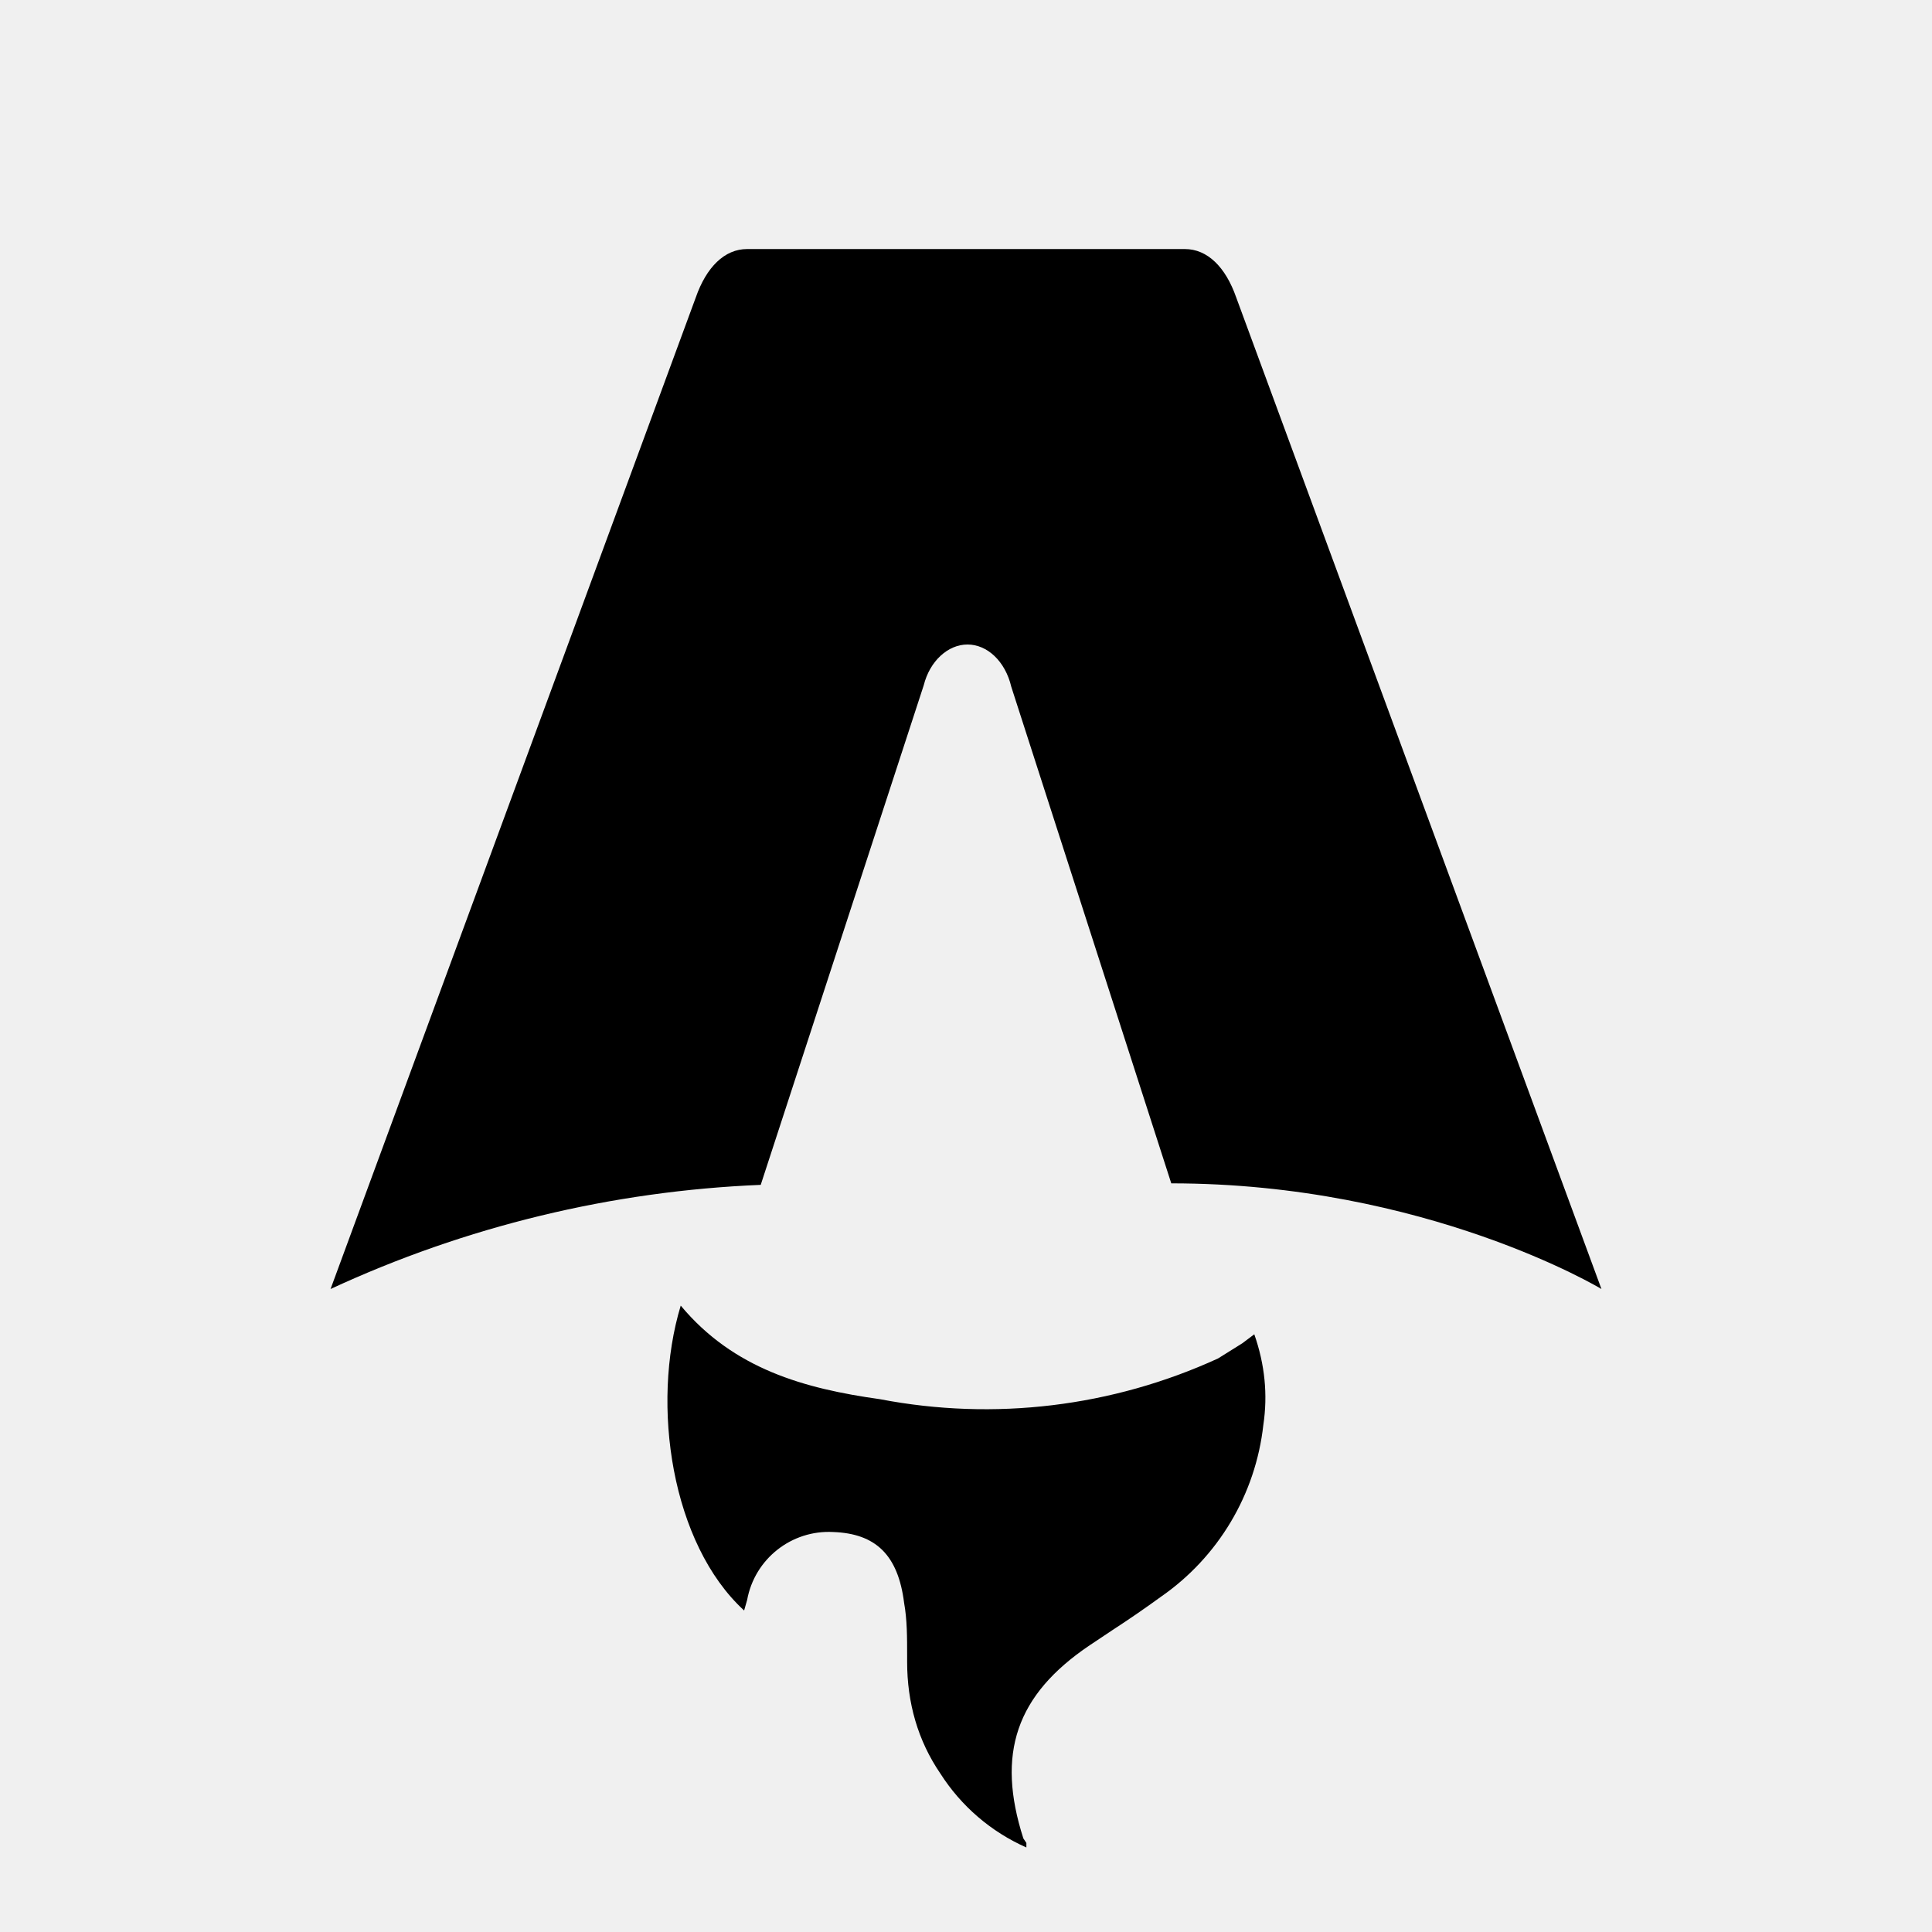
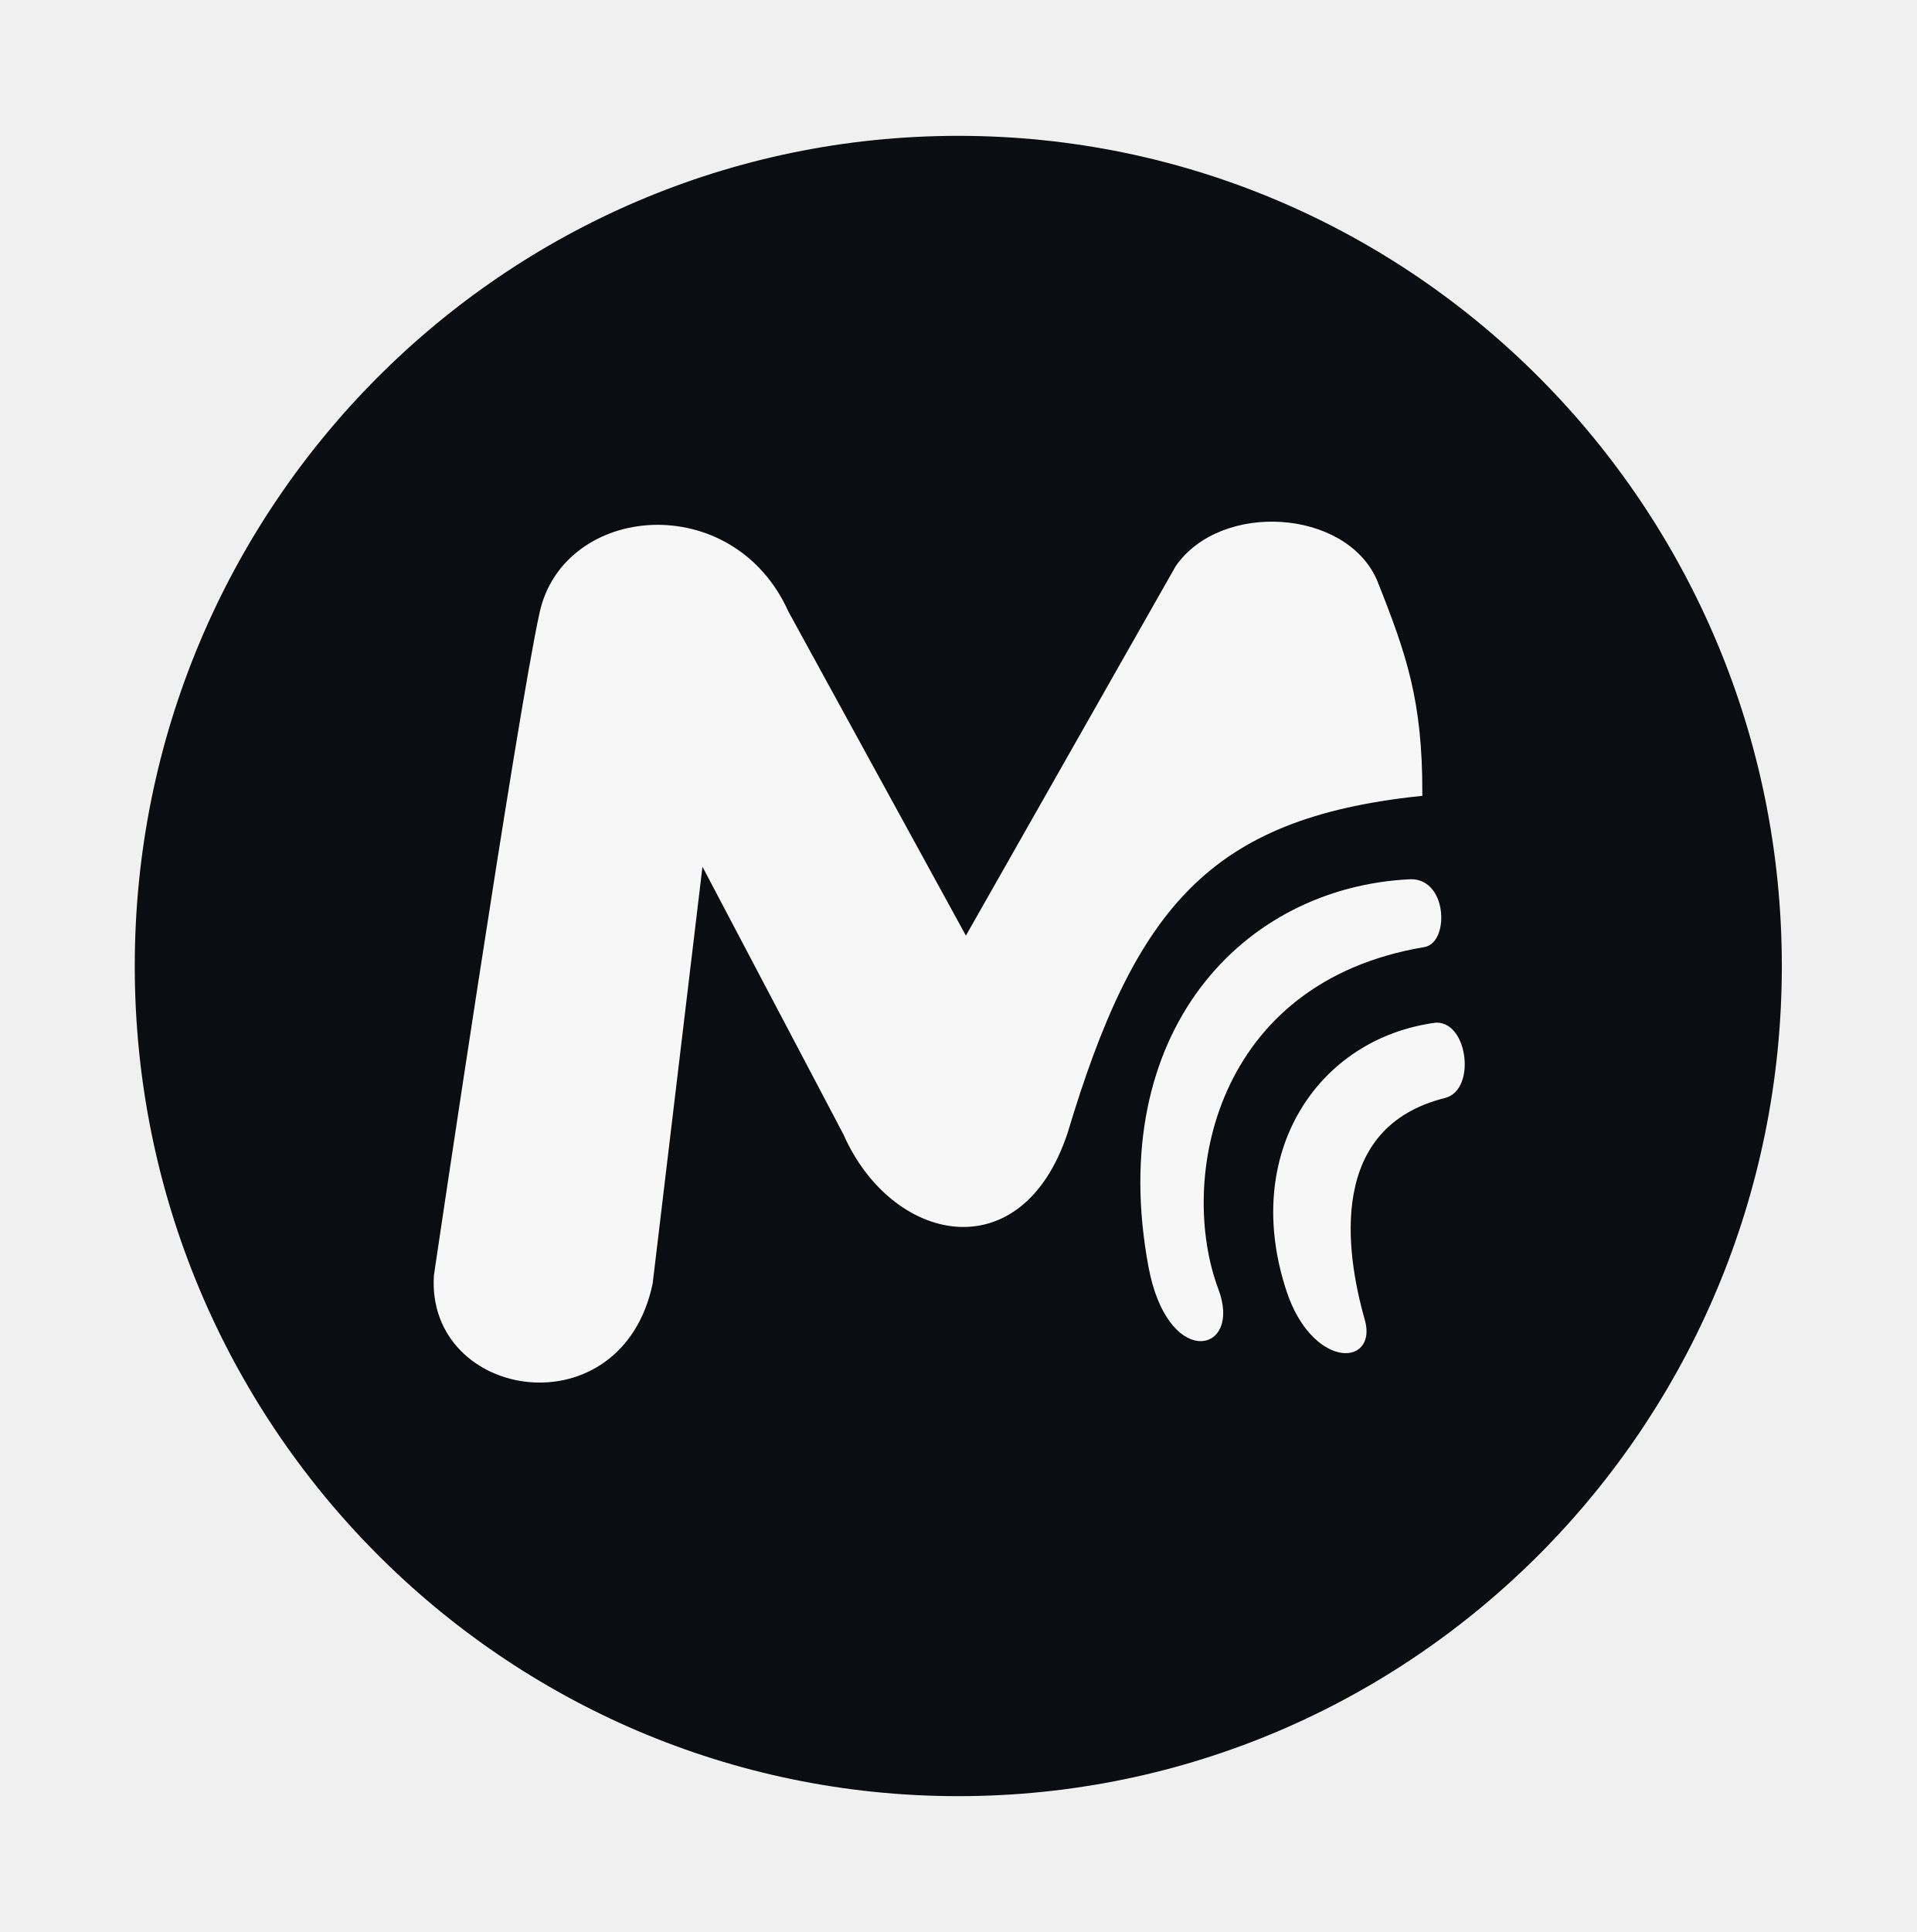
- <svg xmlns="http://www.w3.org/2000/svg" fill="none" viewBox="0 0 128 128">
-   <path d="M50.4 78.5a75.1 75.1 0 0 0-28.5 6.9l24.2-65.7c.7-2 1.9-3.2 3.4-3.2h29c1.5 0 2.7 1.2 3.4 3.2l24.2 65.7s-11.6-7-28.5-7L67 45.5c-.4-1.7-1.6-2.8-2.9-2.8-1.3 0-2.5 1.1-2.9 2.7L50.4 78.5Zm-1.1 28.2Zm-4.2-20.2c-2 6.6-.6 15.8 4.2 20.2a17.5 17.5 0 0 1 .2-.7 5.5 5.5 0 0 1 5.7-4.5c2.8.1 4.3 1.5 4.7 4.7.2 1.1.2 2.3.2 3.5v.4c0 2.7.7 5.2 2.2 7.4a13 13 0 0 0 5.7 4.9v-.3l-.2-.3c-1.8-5.6-.5-9.5 4.4-12.8l1.5-1a73 73 0 0 0 3.2-2.2 16 16 0 0 0 6.8-11.4c.3-2 .1-4-.6-6l-.8.6-1.6 1a37 37 0 0 1-22.4 2.7c-5-.7-9.7-2-13.2-6.2Z" />
-   <style>
-         path { fill: #000; }
-         @media (prefers-color-scheme: dark) {
-             path { fill: #FFF; }
-         }
-     </style>
+ <svg xmlns="http://www.w3.org/2000/svg" width="127" height="128" viewBox="0 0 127 128" fill="none">
+   <ellipse cx="63.5" cy="64" rx="54.57" ry="55" fill="#0A0D11" />
+   <path d="M36 40.638C34.465 47.62 29 84.527 29 84.527C28.5 92.5 41 94.5 43 85L46.395 56.597L56.116 75.051C59.186 82.033 67.5 84 70.5 75C75 60 80 54 94 52.5C94 46.5 93 43.5 91 38.5C89 34 81 33.5 78.116 37.645L64 62.5L52.023 40.638C48.442 32.658 37.535 33.656 36 40.638Z" fill="#F7F7F7" stroke="#F7F7F7" stroke-width="0.5" />
+   <path d="M94.344 62.5C80.192 64.865 77.763 78.202 80.5 85.5C82 89.5 77.536 90.309 76.344 83.865C73.5 68.5 82.5 59 93.5 58.5C95.643 58.5 95.694 62.274 94.344 62.5Z" fill="#F7F7F7" stroke="#F7F7F7" stroke-width="0.5" />
+   <path d="M95.694 72.5C87.694 74.5 88.888 82.919 90.194 87.5C91 90.328 87.089 90.267 85.5 85.5C82.5 76.5 87.5 69 95.194 68C97 68 97.463 72.058 95.694 72.5Z" fill="#F7F7F7" stroke="#F7F7F7" stroke-width="0.5" />
</svg>
